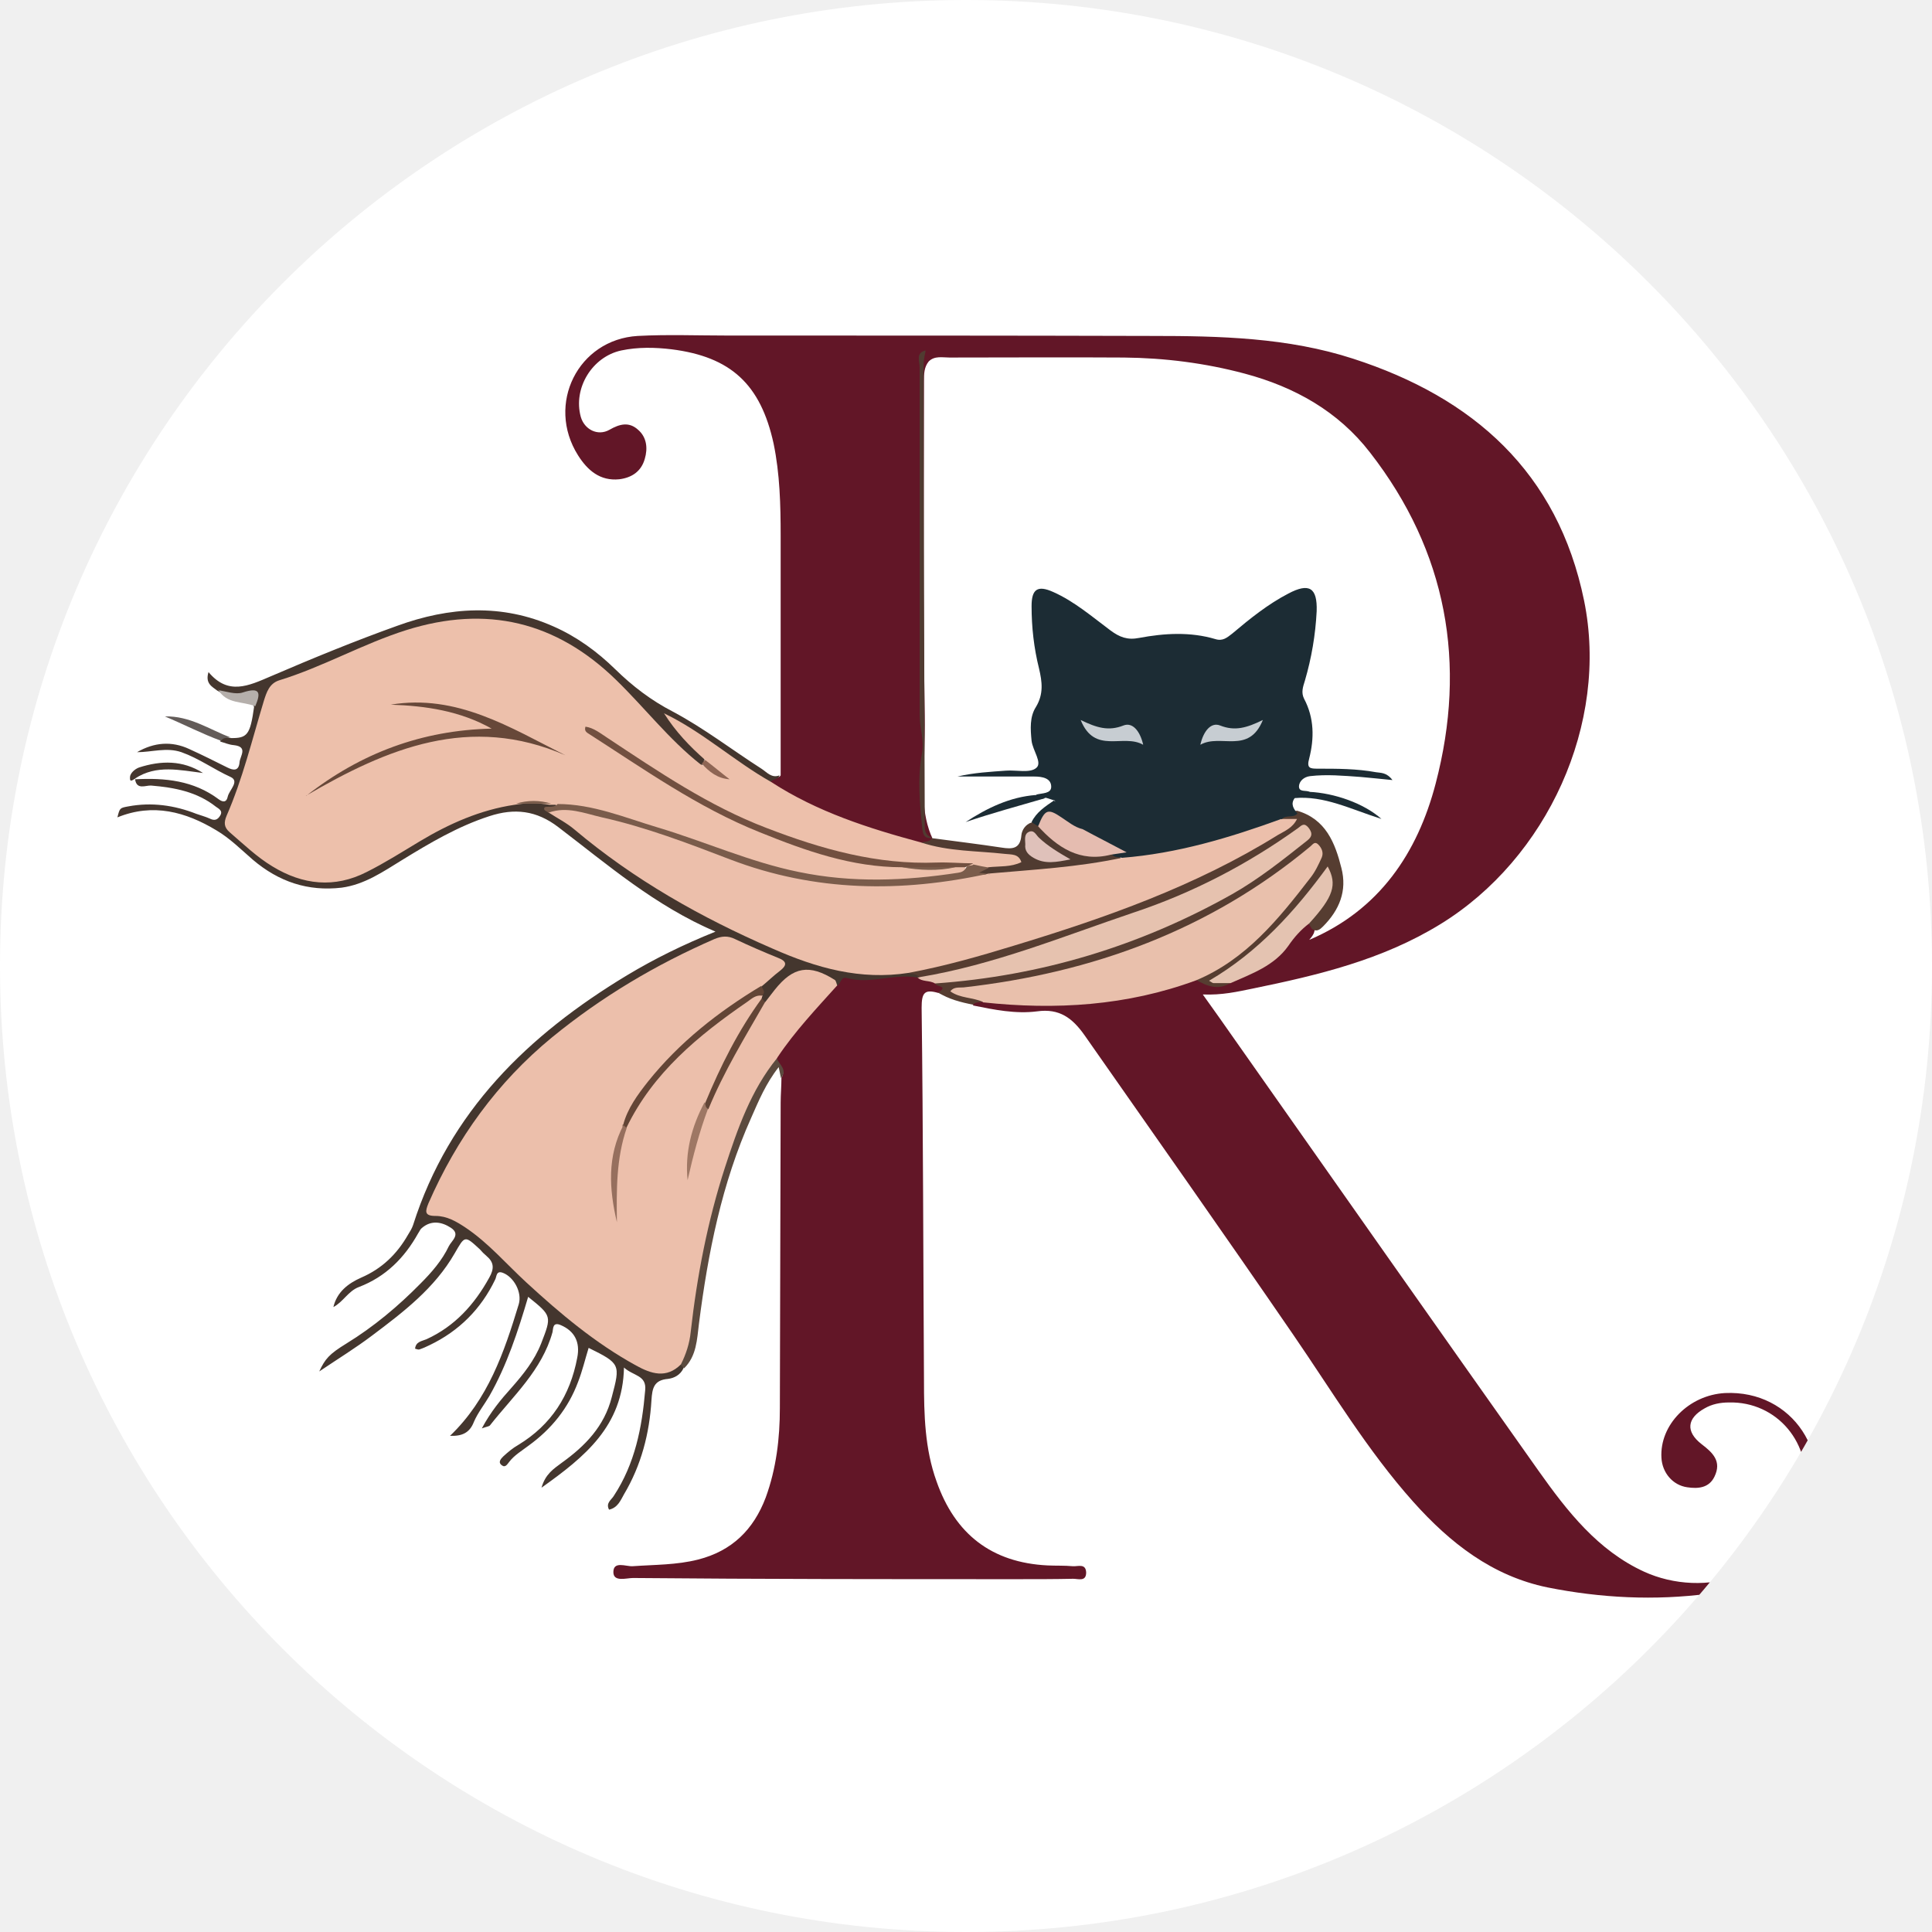
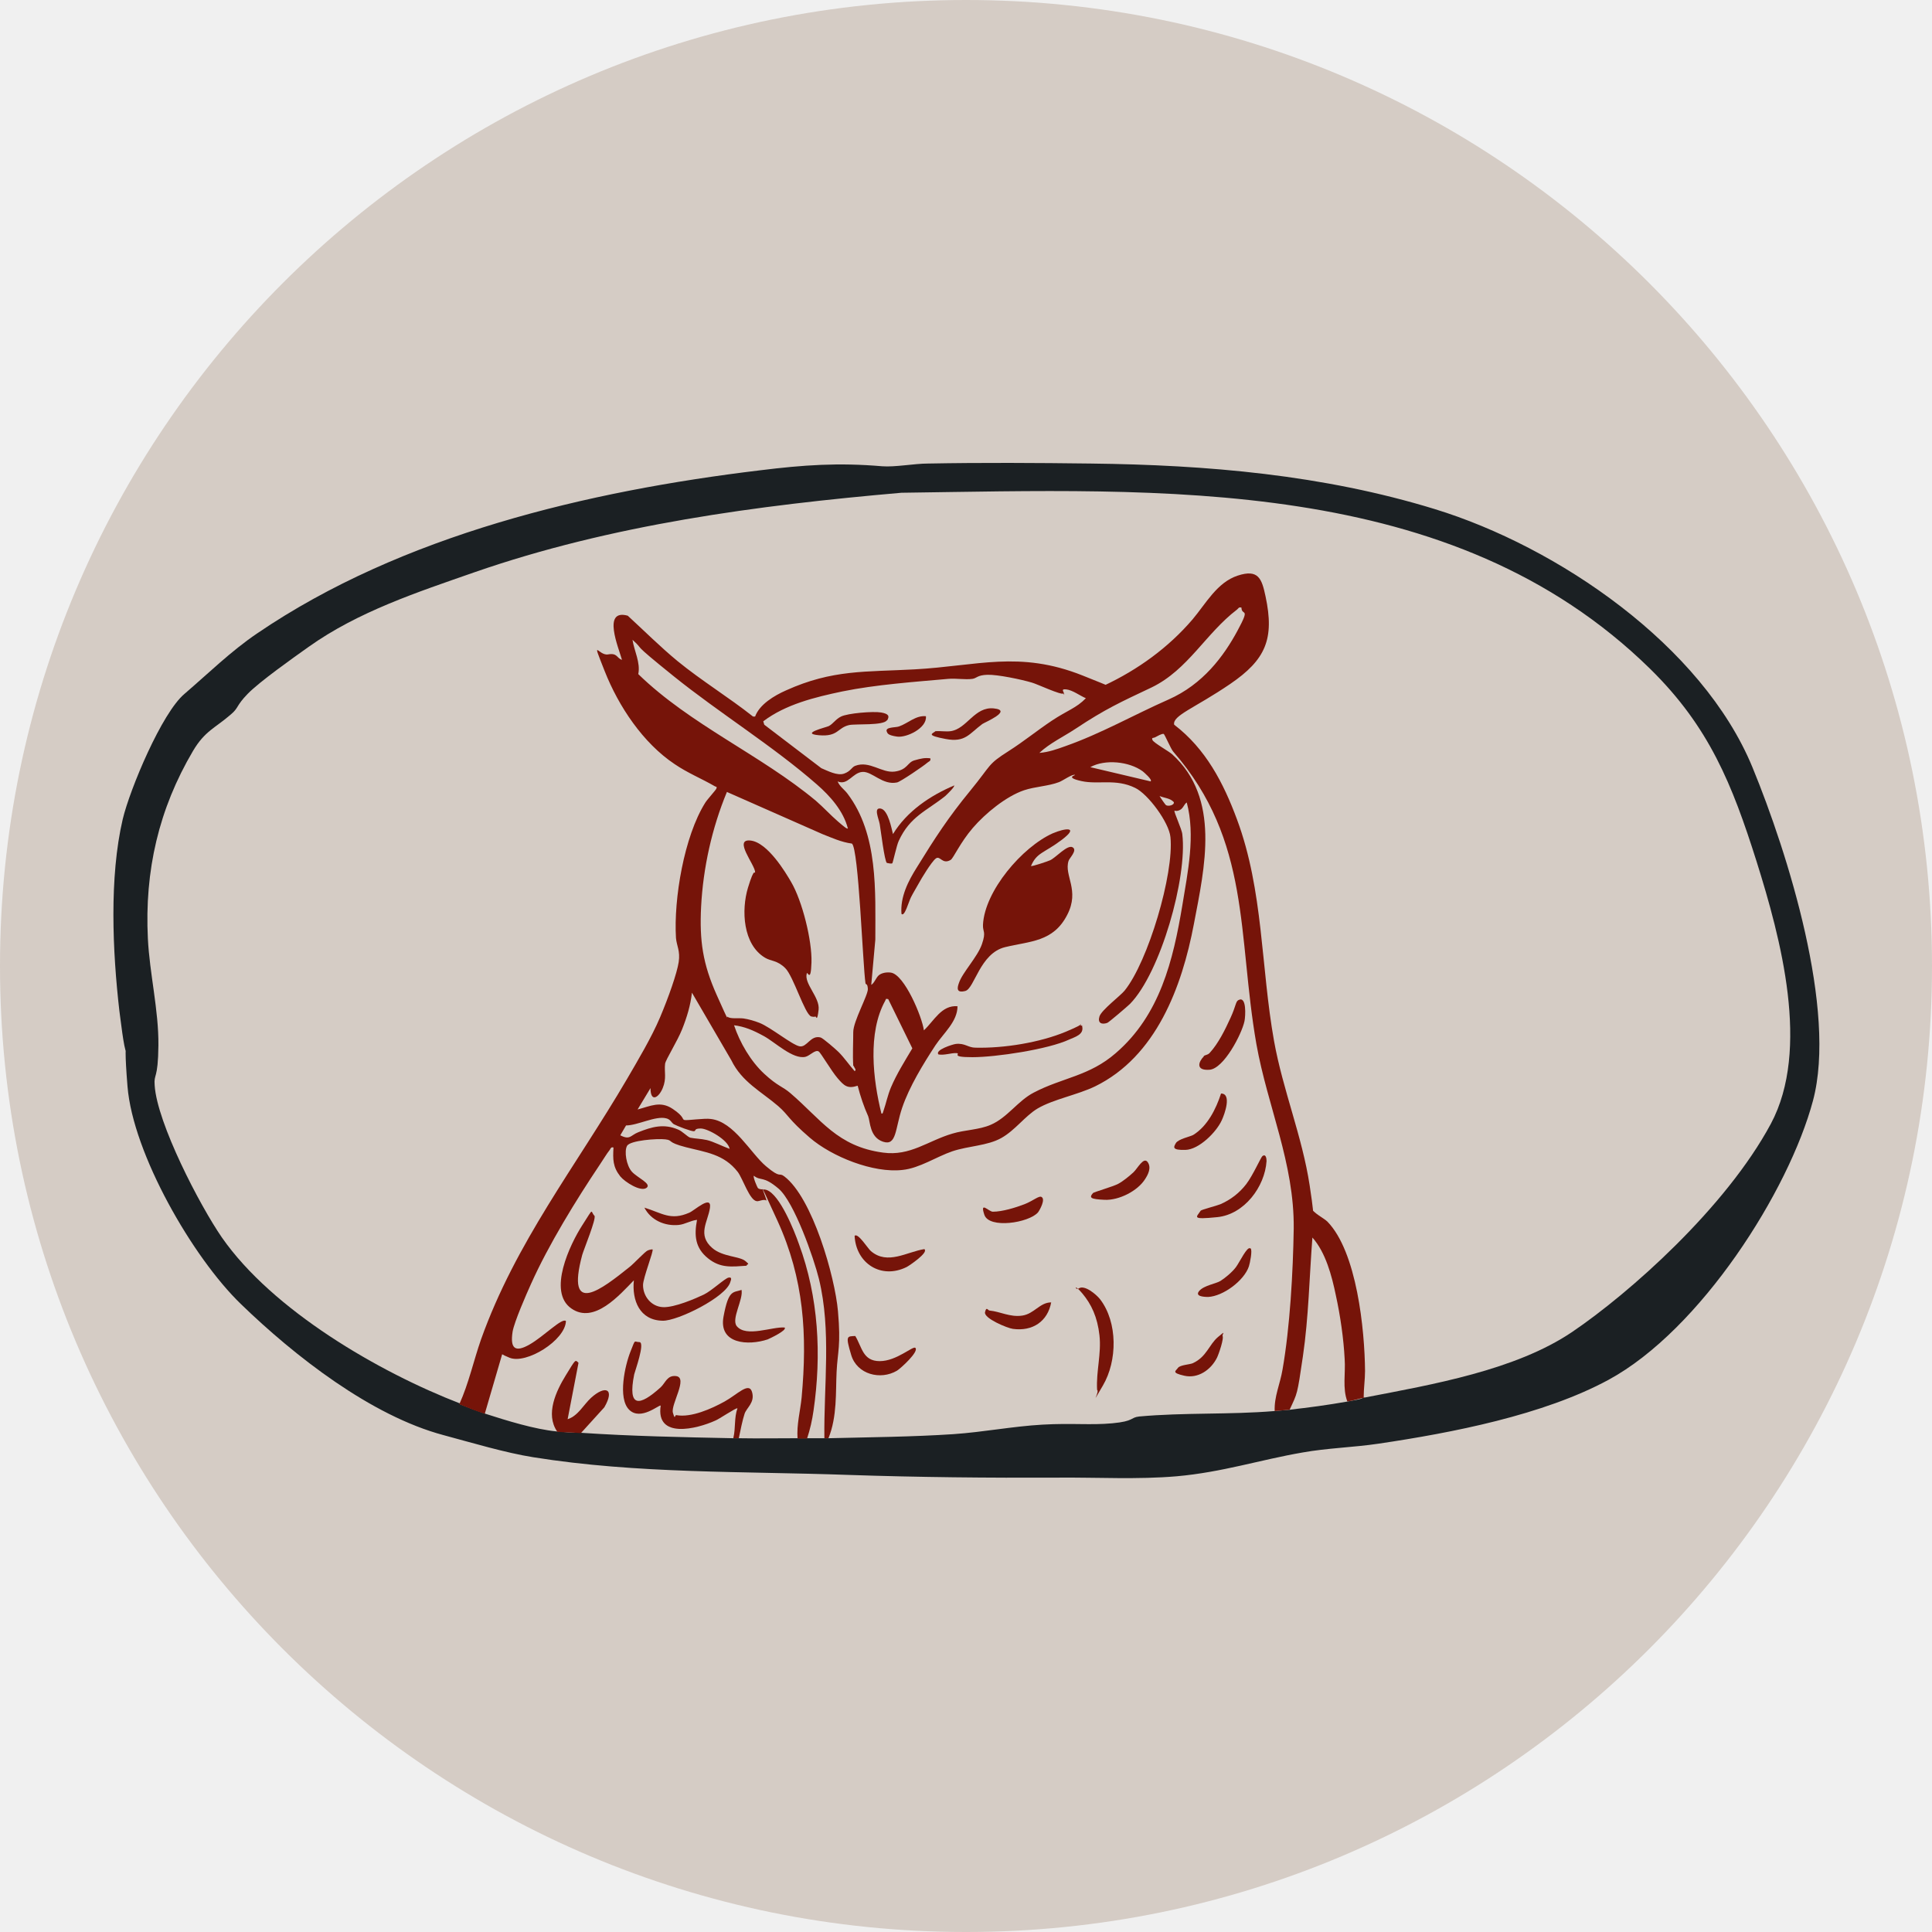
<svg xmlns="http://www.w3.org/2000/svg" version="1.1" width="1000" height="1000">
-   <g clip-path="url(#SvgjsClipPath1059)">
-     <rect width="1000" height="1000" fill="#ffffff" />
-     <g transform="matrix(2.03252,0,0,2.03252,50,163.5163)">
-       <svg version="1.1" width="442.8" height="331.1">
-         <svg version="1.1" viewBox="0 0 442.8 331.1">
+   <g clip-path="url(#SvgjsClipPath1158)">
+     <rect width="1000" height="1000" fill="#d5ccc5" />
+     <g transform="matrix(1.757812,0,0,1.757812,50,224.8145)">
+       <svg version="1.1" width="512" height="313.1">
+         <svg id="Layer_1" version="1.1" viewBox="0 0 512 313.1">
          <defs>
            <style>
-       .cls-1 {
-         fill: #e4c3b1;
+       .st0 {
+         fill: #1b2023;
      }

-       .cls-2 {
-         fill: #9e7764;
-       }
- 
-       .cls-3 {
-         fill: #e5bcb0;
-       }
- 
-       .cls-4 {
-         fill: #563d31;
-       }
- 
-       .cls-5 {
-         fill: #634536;
-       }
- 
-       .cls-6 {
-         fill: #edc0ab;
-       }
- 
-       .cls-7 {
-         fill: #725040;
-       }
- 
-       .cls-8 {
-         fill: #635c59;
-       }
- 
-       .cls-9 {
-         fill: #c7cdd2;
-       }
- 
-       .cls-10 {
-         fill: #621627;
-       }
- 
-       .cls-11 {
-         fill: #44362e;
-       }
- 
-       .cls-12 {
-         fill: #1c2c34;
-       }
- 
-       .cls-13 {
-         fill: #8e6554;
-       }
- 
-       .cls-14 {
-         fill: #e9c0ac;
-       }
- 
-       .cls-15 {
-         fill: #dfc1ba;
-       }
- 
-       .cls-16 {
-         fill: #e6c2af;
-       }
- 
-       .cls-17 {
-         fill: #7a5c4b;
-       }
- 
-       .cls-18 {
-         fill: #503b31;
-       }
- 
-       .cls-19 {
-         fill: #966f5e;
-       }
- 
-       .cls-20 {
-         fill: #5b4a3e;
-       }
- 
-       .cls-21 {
-         fill: #674839;
-       }
- 
-       .cls-22 {
-         fill: #b5afab;
-       }
- 
-       .cls-23 {
-         fill: #ecbfab;
+       .st1 {
+         fill: #761409;
      }
    </style>
-             <clipPath id="SvgjsClipPath1059">
+             <clipPath id="SvgjsClipPath1158">
              <rect width="1000" height="1000" x="0" y="0" rx="500" ry="500" />
            </clipPath>
          </defs>
-           <g>
-             <g id="Layer_1">
-               <g>
-                 <path class="cls-10" d="M174.2,116.9c0-20.3,0-40.6,0-60.9,0-7.9-.2-15.8-1.8-23.5-3.3-15.1-10.9-22.1-26-24-4.2-.5-8.5-.6-12.8.3-7.4,1.6-12.3,9.6-10.3,16.9.9,3.2,4.3,5,7.3,3.3,2.6-1.5,5-2.1,7.3,0,2.2,1.9,2.5,4.7,1.7,7.4-.9,3.2-3.3,4.8-6.5,5.2-4.9.5-8.1-2.3-10.5-6.1-8.2-13,0-29.5,15.2-30.4,7.6-.4,15.2-.1,22.8-.1,36.1,0,72.1,0,108.2.1,17.2,0,34.6.4,51.2,5.8,30.6,9.9,52.1,28.9,58.8,61.6,6.4,31.3-9.4,65.7-36.6,82.4-14.8,9.1-31.2,13-47.8,16.4-3.9.8-7.8,1.7-12.7,1.5,3,4.2,5.5,7.7,8,11.3,25.8,36.7,51.6,73.4,77.5,110,7.3,10.3,15.1,20.3,26.9,25.7,14.9,6.8,36.9,2.1,40.8-20,2.2-12.6-7-23.4-19.2-23.1-2.2,0-4.3.4-6.2,1.5-4.5,2.5-4.9,5.9-.8,9.1,2.9,2.2,5.2,4.4,3.3,8.3-1.4,2.9-4.2,3.1-6.9,2.7-3.7-.5-6.4-3.7-6.6-7.5-.5-8.4,7-16,16.2-16.5,17.2-.8,28.2,15.8,21.2,32.1-4.8,11.1-13.5,17.4-25.4,19-13.7,1.8-27.5,1.1-41-1.6-14.1-2.9-24.8-11.3-34.2-21.8-11.7-13.1-20.7-28.2-30.6-42.6-17.5-25.5-35.4-50.9-53.1-76.2-3.1-4.4-6.4-6.9-12.1-6.1-5.4.7-10.9-.4-16.3-1.5,0-1.7,1.5-1.6,2.5-2,5.2,0,10.3.6,15.5.7,11.6.2,22.8-1.4,33.8-5,1.4-.5,2.8-.9,4.3-1,2.9.2,5.7,2.6,8.8.8,6.4-2.8,12.5-5.9,16.6-11.9,1-1.5,2.4-3,4.6-2.6.9.5,1,1.3.8,2.2-.2.8-.7,1.4-1.3,2.1,17.9-7.6,27.6-22.2,32.2-39.8,8-30.5,2.9-59.1-16.7-84.3-8.1-10.5-19.2-16.7-31.9-20.1-10.1-2.7-20.4-4-30.8-4.1-14.8-.1-29.6,0-44.4,0-1.8,0-3.8-.5-5.3,1-1.2,1.5-1.2,3.2-1.2,5,0,28.4-.3,56.8.2,85.1.1,6.6-.3,13.2-.3,19.8,0,3.6.5,7.2,1.8,10.5.2.4.4.9.5,1.3-.2,1.5-1.4,1.7-2.5,1.9-1.2.2-2.4,0-3.5-.3-11-3.6-22.1-6.7-32.1-12.7-1.3-.8-2.9-1.4-3.3-3.2,0-2,2.1-.9,2.7-2Z" />
-                 <path class="cls-10" d="M214.3,172.4c-3.5-1-4.2,0-4.2,3.8.4,31.6.4,63.3.6,94.9,0,8.7.2,17.4,3.2,25.7,4.7,13.4,14,20.7,28.3,21.4,2.1.1,4.3,0,6.4.2,1.3.1,3.3-.8,3.4,1.6,0,2.4-2,1.6-3.3,1.6-4.7.1-9.3.1-14,.1-32.7,0-65.4,0-98.1-.3-1.7,0-5,1.1-5-1.5,0-2.9,3.2-1.4,4.9-1.5,5.6-.4,11.2-.3,16.7-1.7,8.6-2.2,14.1-7.6,17.2-15.8,2.7-7.4,3.6-15.1,3.6-22.8.1-25.9.1-51.8.2-77.7,0-2.1.2-4.3.2-6.4,1.5-2.3-1.6-3.1-1.6-4.9.4-3.7,3.4-5.9,5.5-8.5,3.2-3.9,6.4-7.8,10-11.3.7-1.1,1.7-1.9,3-1.7,5.7,1.2,11.4-1.3,17.1-.3,1.9.6,3.9,1,5.8,1.8,1,.7,2.5,1.1,2.1,2.8-.3.9-1.1,1-1.8.5Z" />
-                 <path class="cls-11" d="M209,168.5c-6-1.1-12,1.8-18,.1-1.6-.4-1.4,1.7-2.6,2-7.5-4.8-13.1-1.8-17.9,4.4-.6.1-1.1,0-1.5-.5-.2-.3-.3-.7-.4-1.1,0-1.1-.1-2.2.2-3.3.4-1.1,1.1-1.8,1.9-2.5,2.9-2.7,2.7-2.3-.9-4.4-6.6-4-12.5-3.5-19.4,0-26.9,13.3-49.5,31-62.9,58.6-.5,1.1-1,2.2-1.5,3.3-.7,1.7-.3,2.8,1.6,3.2,5.7,1.4,10,4.9,14,8.9,9.6,9.5,19.4,18.7,30.9,26,5,3.2,9.9,6.5,16.2,3.5.6.3,1,.7.7,1.4-.8,1.6-2.3,2.4-3.9,2.6-3.6.3-4,2.4-4.2,5.4-.5,8.5-2.6,16.6-7,24-.9,1.6-1.6,3.4-3.8,3.9-.9-1.7.6-2.5,1.2-3.5,5.4-8.2,7.2-17.4,8-26.9.4-3.9-3-3.6-5.4-5.8-.3,14.9-9.9,22.7-21,30.6,1-3.5,3.1-4.8,5.1-6.3,6-4.3,10.9-9.3,12.8-16.8,2.2-8.3,2.2-8.5-5.9-12.5-.9,2.9-1.6,5.9-2.7,8.7-2.5,6.7-6.8,12-12.6,16.2-1.7,1.3-3.6,2.4-4.9,4.1-.5.6-1,1.6-1.9.9-1.1-.8-.2-1.7.4-2.3,1.2-1.1,2.4-2.1,3.8-2.9,8.4-5.1,13.2-12.6,15-22.2.8-4-.7-6.8-4.2-8.3-2.1-.9-1.9.9-2.1,1.8-2.7,9.7-10,16.2-15.9,23.7-.2.3-.7.3-2.1.8,2.3-4.3,4.9-7.4,7.6-10.4,3-3.4,5.8-6.9,7.5-11.2,2.7-7,2.8-7-3.3-11.9-2.6,8.8-5.4,17.4-9.9,25.3-1.3,2.2-2.9,4.2-3.9,6.5-1.1,2.9-3.1,3.7-6.1,3.6,9.7-9.3,13.8-21.3,17.5-33.5.9-3-1.2-6.9-4-8-1.8-.7-1.6,1-2,1.7-3.6,7.5-9.2,13.1-16.7,16.7-.8.4-1.7.8-2.6,1.1-.3.1-.7-.1-1.1-.2.2-1.8,1.7-1.9,2.9-2.4,7.2-3.3,12.2-8.8,16-15.7,1.3-2.3,1.2-3.9-.7-5.5-.6-.5-1.2-1.1-1.7-1.7-3.9-3.6-3.8-3.5-6.4,1-5.1,8.9-13.1,15-21.1,21-4.1,3.1-8.5,5.8-13.4,9.1,1.5-3.2,2.5-4.4,6.9-7.1,7-4.3,13.2-9.5,18.9-15.3,2.8-2.8,5.5-5.9,7.2-9.5.7-1.4,3.1-3,.5-4.7-2.3-1.5-5-2-7.4.1-.4.3-.6.9-.9,1.3-3.5,6.3-8.3,11.1-15.1,13.7-2.7,1-4,3.8-6.5,5.1.9-3.8,3.7-6,7.1-7.5,5.3-2.3,9.1-6,11.9-10.9.5-.8,1-1.6,1.3-2.5,9.2-28.9,29.3-48.4,54.5-63.6,7-4.2,14.3-7.8,22.5-11.1-15.4-6.6-27.4-17-40-26.6-5.6-4.3-11.2-4.9-17.6-2.8-8,2.6-15.1,6.8-22.1,11.1-4.9,3-9.6,6.3-15.5,7.1-8.6,1-16-1.5-22.6-7.1-3-2.6-5.9-5.5-9.3-7.5-7.8-4.7-16.1-7-25.2-3.3.6-2.4.6-2.4,2.8-2.8,5.9-1.1,11.7-.3,17.3,1.9,1.1.4,2.3.7,3.4,1.2,1.2.6,2,.4,2.7-.8.7-1.2-.4-1.7-1.1-2.2-4.8-3.8-10.5-4.9-16.5-5.4-1.4-.1-3.7,1.2-4.1-1.6h0c7.6-.4,14.9.3,21.3,5.1,1.1.8,2,.8,2.3-.7.4-1.7,3.1-3.9.7-5-4.2-1.9-8-4.7-12.5-6.3-3.8-1.3-7.5,0-11.3,0,4.3-2.5,8.8-2.9,13.3-.8,3.3,1.5,6.5,3.1,9.7,4.7,1.6.8,2.9.9,3.1-1.3.1-1.6,2.3-4-1.5-4.4-1.2-.1-2.3-.6-3.4-.9.3-1.9,1.5-1,2.5-.9,4.4.1,5.1-.8,6.1-7.9-.5-1.3-.7-2.8-2.8-2.4-2.4.4-4.6-.6-6.6-1.8-1.3-1-3.1-1.8-2.2-4.7,5,6,10.2,3.5,15.8,1.1,10.7-4.6,21.4-9,32.3-12.9,13.2-4.8,26.6-5.7,39.8.2,5.9,2.6,11.1,6.4,15.7,10.9,4.4,4.3,9.1,7.9,14.7,10.8,7.9,4.2,15,9.7,22.5,14.5,1.4.9,2.6,2.5,4.6,1.7-.3,1.2-1.8.8-2.3,1.8-2,.9-3.3-.5-4.7-1.4-6.7-4.4-13.2-9.1-19.6-13.4,1.9,3.5,6.3,5.3,7.7,9.5-.2.6-.7.9-1.3,1-3.6-1.1-5.9-4-8.4-6.5-6.8-7-13.2-14.4-21-20.3-11.6-8.8-24.6-11-38.7-8.1-6.8,1.4-13.4,3.7-19.7,6.7-5.3,2.5-10.7,4.9-16.3,6.6-3.1.9-4.8,2.9-5.8,6-2.9,9-5.1,18.3-8.8,27-1.1,2.5-.6,4.3,1.6,5.9,2.3,1.7,4.2,3.7,6.5,5.4,9.2,6.7,18.7,7,28.5,1.5,6.3-3.5,12.1-7.9,18.7-10.7,5.4-2.3,10.8-4.6,16.8-4.8,2.6.1,5.2,0,7.8,0,.6,0,1.2.2,1.7.5,1.5.8-.3,1.8.2,2.7,6.8,3.8,12.4,9.2,18.7,13.8,8.3,6.1,17,11.5,26.7,15.1,5,1.9,9.8,4.3,14.6,6.6,7.3,3.5,14.8,6,23.1,4.5,2.2-.4,4.5-.2,6.8,0,1,.2,2.1.3,2.7,1.4.1.5,0,.8-.6.7Z" />
-                 <path class="cls-4" d="M209.5,168.4c-.7-.9-1.7-.8-2.7-1,.6-2,2.4-1.8,3.9-2.2,33.2-8.5,64.9-18.3,92.5-36-.7,0-1.3-.4-1.7-.9.5-2.5,2.6-1.9,4.2-2.3,7.3,2.1,9.7,8.2,11.3,14.6,1.5,5.8-.5,10.7-4.7,14.9-.7.7-1.6,1.5-2.8.6-.3-.5-.6-.9-.9-1.4-.4-2,1.2-3.1,2.2-4.5,1.3-2,2.6-4,2.1-6.9-8.2,9.6-15.9,19.1-26.9,25.6,1.1,0,2.1.2,2.7,1-3.1,1.9-5.9.8-8.7-.8,0-2.1,1.9-2.3,3.3-3,11.3-5.9,18.6-15.8,25.9-25.7.7-.9,1.3-2.1.8-3.7-26.4,20.2-56.1,31.8-88.4,35.6.9.6,3.5-.2,4.1,2.3-.8.3-1.8,0-2.5.8-3.1-.6-6.2-1.4-8.9-3.1,3-1.8-1-1.4-.7-2.4,1.7-1.8,4.2-1.8,6.3-2,24.3-2.2,46.9-9.9,68.2-21.6,6.9-3.8,13.2-8.4,18.7-14.1-4.5,2.5-8.9,5.1-13.4,7.7-9.5,5.5-19.4,10.1-29.8,13.6-15.2,5.2-30.2,10.8-45.8,14.6-2.8.7-5.5.8-8.3.2Z" />
-                 <path class="cls-20" d="M149.5,267.9c-.3-.3-.6-.6-.8-.9-.4-.6-.5-1.2-.4-1.9,3.1-16.4,5.2-33.1,10.4-49.1,2.6-8.1,5.9-16,10.2-23.3,1-1.7,1.9-3.6,4.3-3.6.7,1.6,2.8,2.9,1.1,5-.2-.7-.3-1.5-.6-2.8-3.3,4.2-5.1,8.6-7,12.9-7.5,16.7-11,34.4-13.3,52.4-.5,4-.6,8.3-3.8,11.4Z" />
-                 <path class="cls-11" d="M10,117.8c-.5,0-1.6,1.4-1.5-.3,0-1,1.2-2.1,2.3-2.5,5.6-1.8,11.1-1.9,16.3,1.4-5.9-.7-11.8-2.2-17.3,1.4,0,0,0,0,0,0Z" />
-                 <path class="cls-8" d="M34.2,107.3c-.9.3-1.9-.1-2.5.9-4.9-1.8-9.5-4.2-14.3-6.2,6.3-.2,11.3,3.3,16.8,5.4Z" />
-                 <path class="cls-22" d="M30.9,95.3c2.1.3,4.5,1.2,6.3.6,4.6-1.5,4.6.2,3.2,3.5-3.2-1.3-7.3-.5-9.4-4.2Z" />
-                 <path class="cls-6" d="M155,113.1c-4-3.5-7.6-7.3-10.5-11.9,9.8,4.7,17.9,12.2,27.3,17.5,11.7,7.6,24.8,11.8,38.2,15.4,7.7.2,15.2,2.1,22.8,2.3,1.6,0,3,.7,3.1,2.5.1,1.6-1.4,1.6-2.5,2.1-1.9.8-3.9.6-5.9.6-1.6,0-3.1-.3-4.6-.8-1.3-.7-2.8-.9-4.3-.8-14.7,1.4-28.7-1.7-42.6-6.4-17.5-5.9-32.6-16.1-44.2-23.7,19.8,14.1,44.4,27.7,73.7,30.3,4.2.3,8.4.4,12.5,0,1.1,0,2.3-.3,3.3.3,0,2.4-1.8,2.5-3.6,2.8-20.2,3.5-39.9,1.2-59.1-5.9-12.7-4.7-25.5-9.1-38.9-11.7-1.1-.2-2.1-.3-2.8-1.2-.5,0-1,0-1.5,0-3-.5-6-.5-9,0-8.7,1.3-16.6,4.8-24.1,9.3-4.5,2.7-8.9,5.5-13.5,7.8-8.2,4.2-16.3,3.3-24-1.4-4-2.4-7.4-5.7-10.9-8.7-1.5-1.3-1.5-2.5-.8-4.2,4.1-9.4,6.5-19.4,9.5-29.3.7-2.2,1.4-4.4,3.9-5.2,11.1-3.4,21.3-9.3,32.4-12.8,20.4-6.4,38.1-2.2,53.4,12.7,7.3,7.1,13.5,15.2,21.5,21.5,1.7.5,3,1.7,4.1,2.8-.9-1.3-2.9-1.9-3.3-3.7Z" />
-                 <path class="cls-14" d="M225.7,174.7c-2.6-1.2-5.8-.9-8.3-2.7.9-1.2,2.2-.9,3.4-1,32.8-3.7,62.7-14.6,88.3-35.9.6-.5,1.1-1.4,2-.5.9.9,1.4,2.1.9,3.3-.8,1.8-1.7,3.7-2.9,5.2-8.1,10.5-16.4,20.8-29.1,26.1-17.6,6.5-35.8,7.6-54.3,5.6Z" />
-                 <path class="cls-1" d="M288.8,169.9c-1.5,0-2.9,0-4.4,0-.2,0-.4-.2-1.1-.6,12.5-7.3,21.9-17.7,30.2-29.1,2.5,4.6,1.5,7.7-4.7,14.5-2.1,1.6-3.8,3.5-5.3,5.7-3.6,5.1-9.3,7.1-14.7,9.5Z" />
-                 <path class="cls-18" d="M227.1,140.4c2.8-.3,5.8,0,8.4-1.3-.7-2.2-2.6-1.9-4.2-2.1-7.1-.8-14.4-.6-21.3-2.9,1-.3,2.1-.1,2.8-1.1,5.9.8,11.8,1.5,17.7,2.4,2.6.4,4.7.4,5-3.1.1-1.3,1-2.8,2.6-3.3.8-.3,1.6-.1,2.3.3,5,5,10.7,8.3,18.2,7.1.9.5,2.3.6,2.2,2.2-.8,1.3-2.1,1.6-3.4,1.8-10,1.3-20,2.7-30.1,3-1.3-.4-3-.1-3.5-1.9.8-1.2,2.3-.3,3.2-1Z" />
-                 <path class="cls-18" d="M211.1,8.9c-.2,1.2-.5,2.3-.5,3.5,0,38.8.2,77.5.3,116.3,0,1.7-.3,3.6,2,4.2-1.7.3-2.4-.4-2.6-2.1-.7-6.5-1.3-13-.1-19.5.6-3.2-.6-6.3-.6-9.6,0-29.5,0-59,0-88.6,0-1.5-1.1-3.7,1.5-4.3Z" />
-                 <path class="cls-23" d="M173.3,189c-6.7,8.2-10.1,18.1-13.3,27.9-4.4,13.6-7.1,27.6-8.7,41.8-.3,3-1.2,5.7-2.5,8.3-3.7,3.7-7.6,2.4-11.4.3-10.4-5.7-19.3-13.2-28-21.2-5.1-4.7-9.6-10-15.4-13.9-2.4-1.6-4.8-3-7.7-3-2.9,0-2.6-1.2-1.8-3.2,7.2-16.5,17.5-30.8,31.5-42.3,12.6-10.3,26.4-18.5,41.3-25,1.9-.8,3.5-.9,5.3,0,3.6,1.7,7.3,3.3,11,4.8,2.3.9,2.2,1.9.4,3.3-1.6,1.2-3,2.6-4.6,3.9-.6,1.5-2,2-3.2,2.8-12.9,8.9-25.1,18.6-31.8,33.4-2.9,7.5-2.9,15.3-2.1,23.2-.6-7.7-1-15.3,2-22.6,3.1-8.5,9-15,15.4-21.1,4.7-4.5,9.9-8.5,15.3-12.1,1.3-.9,2.7-2.4,4.6-1.2-.1.2-.2.4-.2.7-1.2,4.9-4.8,8.4-6.9,12.8-2.3,4.8-4.8,9.4-6.9,14.2-2.8,6-4.2,12.4-5.1,18.9.8-6.1,2-12.1,4.5-17.7,3.8-8.7,8-17.1,13.2-25,.6-.9.9-1.9,2.1-2.3.8-1,1.6-2.1,2.4-3.1,4.7-5.9,8.8-6.6,15.3-2.5.3.2.4.9.6,1.4-5.3,5.9-10.8,11.7-15.2,18.3Z" />
-                 <path class="cls-16" d="M209.5,168.4c18.9-3.1,36.6-10.4,54.7-16.5,15-5,29-12.3,41.8-21.5.9-.7,1.5-1.4,2.6-.1,1,1.3,1.1,2.2-.3,3.3-6.2,4.9-12.3,9.8-19.2,13.7-23.5,13.2-48.7,20.8-75.6,22.7-1.4-.9-3.3-.3-4.5-1.6.2.1.4.1.5,0Z" />
-                 <path class="cls-23" d="M227.3,142c11.3-1,22.6-1.6,33.8-4,1-1.6,2.7-1.5,4.3-1.7,10.7-1.5,21.1-4.5,31.4-7.9,1.6-.5,3.2-1.5,4.9-.3h4c-1.1,2.3-3.2,3.1-4.9,4.1-20.9,13-43.9,21.1-67.3,28.2-8.8,2.7-17.6,5.2-26.7,6.9-12.3,1.9-23.4-1.2-34.7-6.2-18.2-7.9-35.2-17.5-50.4-30.3-2-1.7-4.4-2.9-6.7-4.4,1.6-2.3,4-1.6,5.9-1.3,9.6,1.6,18.8,4.7,28,7.8,10.7,3.7,21.2,8,32.4,9.9,13.4,2.2,26.8,1.9,40.1-.9,2-.4,3.9,1,5.9,0Z" />
-                 <path class="cls-17" d="M227.3,142c-22.3,4.9-44.3,4.7-66-3.6-10.7-4.1-21.4-8.2-32.6-10.7-4.4-1-8.9-2.9-13.6-1.2-.4-.3-1-.5-1.1-.8-.2-.7.5-.7,1-.7.9,0,1.8,0,2.4-.7,9,0,17.2,3.5,25.6,6,12,3.6,23.5,8.8,35.8,11.3,13.5,2.8,27,2.3,40.6.2.8-.1,1.5-.4,2-1.2.3-.9,1.4-.4,1.9-.9,1.3.3,2.7.6,4,.8-.8.4-1.5.8-2.6,1.3,1.1.1,1.9.2,2.7.4Z" />
-                 <path class="cls-5" d="M134.1,206c1.1-4.2,3.7-7.7,6.3-11,8-10,17.9-17.8,28.9-24.4.2.8,1.3,1.6.1,2.5-1.5-.2-2.5.7-3.6,1.5-12.5,8.6-24.1,18.1-30.9,32.2-.7.2-1.1,0-.9-.9Z" />
-                 <path class="cls-5" d="M170.2,174.8c-5.1,8.9-10.5,17.7-14.4,27.2-1.4,0-1.3-.7-.8-1.6,3.9-9.4,8.4-18.4,14.4-26.6.3.3.6.7.9,1Z" />
-                 <path class="cls-13" d="M155,113.1c2.1,1.6,4.1,3.3,6.2,4.9-3.1-.2-5.2-1.9-7.1-4,.3-.3.6-.6.9-.9Z" />
-                 <path class="cls-17" d="M106.8,124.2c3-.9,6-.9,9,0-3,0-6,0-9,0Z" />
-                 <path class="cls-12" d="M301.7,128.1c-13.2,4.8-26.5,8.8-40.6,9.9-.9-.3-1.9,0-2.6-.9.3-.5,1.1-.6,1.2-.8.2-.6-.6-.4-.9-.5-2.8-1.1-5.5-2.6-8-4.4-2.2-2.7-5.5-4.5-6.8-8-.8-.2-1.5-.5-2.3-.7-.9.1-2.1,1.1-2.4-.8,1.5-.4,3.8-.2,3.8-2,0-2.2-2.3-2.6-4.3-2.6-6.4,0-12.7,0-19.6,0,4.3-1,8.4-1.2,12.4-1.5,2.6-.2,6.1.7,7.7-.7,1.6-1.3-.9-4.4-1.2-6.9-.3-3-.5-6.1,1.1-8.6,2-3.3,1.6-6.4.8-9.8-1.3-5.2-1.9-10.5-1.9-15.9,0-4.3,1.5-5.4,5.5-3.6,5.4,2.4,9.9,6.3,14.6,9.8,2.3,1.7,4.3,2.5,7.3,1.9,6.4-1.2,13-1.6,19.4.3,1.9.6,3-.4,4.3-1.4,4.5-3.8,9.1-7.5,14.3-10.2,5.3-2.8,7.4-1.5,7.2,4.5-.3,6-1.3,11.9-3,17.7-.5,1.6-1,3-.2,4.6,2.6,4.9,2.6,10.1,1.3,15.2-.7,2.5.2,2.6,2.2,2.6,4.9,0,9.9,0,14.8.9,1.2.2,2.7,0,4.2,2-3.2-.3-5.7-.6-8.2-.8-4.3-.3-8.5-.7-12.8-.2-1.6.2-2.7,1.3-2.8,2.5-.1,1.7,1.8,1,2.7,1.5-.5,2.4-3,.2-3.8,1.6-1.1,1.5-.3,2.7.7,3.9-1,1.3-2.9.2-4,1.5Z" />
-                 <path class="cls-12" d="M305,122.8c.9-1.4,2.8-.6,3.8-1.6,6.4.3,13.9,2.9,18.4,6.9-7.9-2.5-14.6-6-22.2-5.3Z" />
-                 <path class="cls-12" d="M239.2,122c.8.3,1.6.5,2.4.8-6.8,2-13.6,3.8-20.3,6.1,5.5-3.6,11.3-6.4,17.9-6.9Z" />
-                 <path class="cls-12" d="M243.9,123.5c3,1.8,4.9,4.7,7.2,7.2-1.7,1.2-3.1,0-4.3-.9-2.5-2-4.7-1.8-7.1.1-.5-.3-1.1-.6-1.6-1,1.2-2.5,3.5-4,5.7-5.5Z" />
-                 <path class="cls-21" d="M53.4,122.2c13.9-10.9,29.5-16.7,47.2-17.1-8-4.5-16.7-5.8-25.7-6.1,16.8-2.8,30.4,5.8,44.5,12.9-24.3-10.6-45.4-1.8-66.1,10.3Z" />
-                 <path class="cls-7" d="M223.1,139.5c-.6.3-1.3.6-1.9.9-.8,0-1.7,0-2.5,0-4.5.5-9,.5-13.6,0-12.8,0-24.6-4.2-36.2-8.9-15.8-6.3-29.7-16.2-43.9-25.3-.4-.3-.8-.7-.5-1.6,2.1.3,3.8,1.7,5.5,2.8,13,8.6,25.9,17.4,40.6,23,14,5.4,28.2,9.4,43.4,8.8,3.1-.1,6.1.2,9.2.2Z" />
-                 <path class="cls-17" d="M205.1,140.4c4.5,0,9,0,13.6,0-4.5,1-9,.8-13.6,0Z" />
-                 <path class="cls-3" d="M239.8,129.9c1.7-4.3,2.5-4.5,5.9-2.2,1.7,1.1,3.3,2.5,5.4,3,3.5,1.9,7.1,3.7,11.2,5.9-1.8.3-2.9.4-4,.6-7.9,2-13.6-1.8-18.6-7.3Z" />
-                 <path class="cls-15" d="M248,138.4c-3.6.7-6.5,1.3-9.4-.4-1.4-.8-2.3-1.8-2.1-3.4,0-1.1-.4-2.6.9-3.2,1.3-.6,1.8.7,2.5,1.4,2.3,2.2,5,3.8,8.1,5.6Z" />
-                 <path class="cls-19" d="M134.1,206c.3.3.6.6.9.8-2.7,7.8-2.6,15.9-2.5,24-2-8.5-2.5-16.8,1.7-24.8Z" />
-                 <path class="cls-2" d="M154.9,200.3c.2.6.1,1.3.8,1.6-2.2,5.9-3.8,12-5.2,18.2-.7-7.1,1-13.6,4.3-19.8Z" />
-                 <path class="cls-9" d="M266.5,109.2c-5.1-2.9-12.3,2.6-15.9-6.3,4.1,2,7.1,2.9,10.9,1.4,2.3-.9,4.2,1.4,5,4.8Z" />
-               </g>
-               <path class="cls-9" d="M281.1,109.2c5.1-2.9,12.3,2.6,15.9-6.3-4.1,2-7.1,2.9-10.9,1.4-2.3-.9-4.2,1.4-5,4.8Z" />
-             </g>
-           </g>
+           <path class="st0" d="M8.8,182.1c-.8-1.1-1.8-10.4-2.1-12.4-2-17.4-3-39.3,1-56.4,2.1-8.8,11.5-31.3,18.2-36.9,7-6,13.7-12.6,21.4-17.8C89.9,29.6,144.7,16.7,195.3,10.6c12.9-1.6,23.1-2.3,36-1.2,3.8.3,9.5-.8,13.5-.8,15.8-.3,32.2-.2,48,0,34.2.4,68.3,3.3,101.2,13.4,36.2,11.1,78.8,40.1,93.6,76.1,10.4,25.3,24.9,71.5,17.8,98.1s-33.1,67.5-60.2,82.2c-19.2,10.4-46.1,15.6-67.7,18.8-7.4,1.1-15.2,1.3-22.4,2.6-12.7,2.2-23.6,5.8-37,7-11.6,1-23.3.3-34.9.4-20.7.1-41.2-.1-61.9-.8-30.9-1.1-62.1-.3-92.7-5.2-8.2-1.3-18.2-4.3-26.4-6.5-21.4-5.7-43.9-23.3-59.7-38.6-14.2-13.7-31.8-44.3-33.4-64.1s.8-8.9.5-9.3-.7-.3-.9-.5ZM107,285.6c2.5,1,4.9,1.9,7.5,2.8,6.2,2,14.6,4.6,21,5.2s4.8.2,7.1.4c14.9,1,29.9,1.3,44.8,1.6.5,0,1.1,0,1.6,0,5.9.1,11.5,0,17.4,0,.9,0,1.9,0,2.8,0,1.7,0,3.4,0,5.2,0s.8,0,1.2,0c12.1-.3,24.7-.4,36.7-1.2,8.8-.6,17.4-2.3,26.2-2.8s14.1.2,20.6-.4,5.2-1.7,7.9-2c13.2-1.2,26.6-.5,39.8-1.6s2.9-.3,4.4-.4c5.7-.6,11.4-1.4,17.1-2.4s3.5-.9,5.2-1.2c19.7-3.8,44.3-8,61-19.3s45.2-36.5,58.5-61.3c11.7-21.9,2.9-54.6-4.2-77.2-7.2-22.8-14-39.7-31.3-56.7-58.5-57.4-144.2-52.9-220.5-51.9-42.5,3.7-85.4,9.4-125.7,23.4-16.9,5.9-34.3,11.6-48.9,22-4.5,3.2-14.4,10.2-17.9,13.8s-2.6,4.1-5,6.1c-4.6,4-7.6,4.8-11.1,10.7-10.1,17.1-14.3,35.3-13.3,55.3.5,10.2,3.2,21.1,3.1,31.4s-1.4,8.2-1.1,11.8c.7,11.1,13.3,35.4,19.8,44.8,14.9,21.4,46.1,39.6,70.2,48.9Z" />
+           <path class="st1" d="M373.5,283.6c-1.6.3-3.4.9-5.2,1.2-1.5-3.9-.5-8.4-.8-12.5-.3-6-1.3-12.9-2.6-18.8-1.2-5.8-3-12.6-6.9-17-.9,11.7-1.1,23.4-2.8,35s-1.6,10.7-3.9,15.7c-1.4.1-2.9.3-4.4.4-.2-4.2,1.6-8,2.3-12.2,2.2-12.5,3.1-28.8,3.3-41.5.2-19.3-7.7-35.9-11-54.4-5.6-32.1-1.5-59.7-24.5-86.1-.7-.8-2.5-5.1-2.8-5.2-.6-.1-1.9.7-2.5,1s-1.1,0-.8.8,4.8,3.3,5.8,4.2c14.3,13,9.6,33.2,6.4,50-3.5,18.5-11.1,39-29.1,47.8-5.2,2.5-12.3,3.8-16.9,6.5-3.7,2.2-6.6,6.4-10.7,8.7s-9.6,2.3-14.4,3.9c-4.7,1.6-9.7,5-14.7,5.5-8.6,1-20.8-3.9-27.3-9.5s-6.1-6.5-9.3-9.3c-5-4.3-10.7-7.1-13.8-13.5l-11.6-19.9c-.4,3.7-1.5,7.3-2.9,10.8s-4.8,8.9-5,10.1c-.3,2.4.5,4.3-.7,7.2s-3.6,4.3-3.6,0l-3.8,6.3c3.8-1,6.7-2.6,10.3-.2s2.7,3.1,3.5,3.3,5.9-.6,7.8-.3c6.8.8,11.7,10.1,16.2,13.9s3.7,1.7,5.4,3c8.3,6.3,14.9,29.5,15.8,39.7s-.1,11.8-.4,17.8.2,13.2-2.4,19.6c-.4,0-.8,0-1.2,0-.2-15.5,2.1-31.7-1.6-46.9-1.5-6.1-7.3-22.7-11.9-26.6s-5.1-2.1-7.3-3.8c-.2.6,1,3.3,1.2,3.6.5.6,1.8.3,2.6.6,3.9,1.4,8.1,11.9,9.5,15.9,5.8,15.7,6.7,32.6,4.3,49.1-.4,2.8-1,5.5-1.9,8.2-.9,0-1.9,0-2.8,0-.3-4.1.8-8.1,1.2-12.1,1.7-18.5.7-34.9-7.1-52s-2.8-5.7-3.3-6c-.8-.5-2.1.3-2.8.2-2.1-.2-4.1-6.6-5.6-8.6-4.1-5.3-9.5-5.8-15.3-7.3s-3.6-2-6-2.3-10.4.3-11.3,1.9-.2,5.8,1.4,7.6,6,3.6,4.3,4.8-6.3-1.7-7.7-3.4c-2.2-2.8-2.2-5-2-8.5-.7-.2-.8.2-1.1.7-.9,1.1-2,3-2.9,4.3-7.1,10.6-15.1,23.6-20.3,35.2-1.4,3.1-4.9,11.1-5.4,14-.8,5.1.8,6.2,5,3.8s9.6-8,10.7-6.9c-.2,5.7-11.7,12.8-16.6,10.8s-1.1-1.4-2.1-1.3l-5.2,17.8c-2.6-.8-5-1.8-7.5-2.8,2.8-6.2,4.2-12.8,6.4-19.1,10.2-28.6,27.9-50.9,43-76.7,3.2-5.5,7.2-12.2,9.7-18.1s5-13,5.5-16.3-.6-4.8-.8-7.1c-.7-11.5,2.4-29.9,8.6-39.8.6-1,3.2-3.8,3.3-4.2.3-.7-.3-.5-.5-.7-3.8-2.2-8-3.9-11.8-6.5-9.3-6.2-16.5-17-20.6-27.4s-1.8-4.4,1-4.9,2.5,1.1,4.1,1.6c-1-3.6-5.9-15.1,1.7-13,4.9,4.5,9.6,9.2,14.7,13.4,7.1,5.8,15,10.6,22.2,16.3h.6c1.3-3.6,5.7-6.2,9.1-7.7,13.7-6.2,23.5-5.4,37.9-6.2,18.4-1,30.8-5.6,49.4,1.8s4.3,2.2,6.5,2.9c9.8-4.6,18.8-11.1,25.9-19.4,3.9-4.6,7.2-10.9,13.3-12.9s7.1.9,8.2,6.1c2.7,12.6,0,18.7-10.4,25.8s-17.1,9.3-16.5,12c9.3,7.1,14.5,17.1,18.5,27.9,7.8,21,7,43.4,10.9,65.2,2.6,14.5,8.3,28.1,10.5,42.6s.1,5.2.5,6.6,3.7,3,4.7,4c8.7,8.9,11,31.9,11.1,44,0,2.6-.4,5.1-.4,7.7ZM337,51c-.7-.2-.8.3-1.2.6-9.2,7-14.4,17.7-25.1,22.9-9.3,4.4-13.7,6.4-22.3,12.1-3.6,2.4-7.7,4.3-10.8,7.2,2.7-.2,5.2-1.1,7.7-2,10.5-3.7,20.1-9.2,30.3-13.7s16.3-12.8,20.3-20.2,1.3-4.2,1.2-6.9ZM221.2,116c-1.3-5.1-5.2-9.5-9.1-12.9-12.9-11.3-28.8-21.1-42.2-31.9s-8.1-7.1-12.1-10.7c.5,3.3,2.4,6.7,1.7,10.1,15.3,14.9,36.1,23.8,52.3,37.3,2.2,1.9,4.4,4.3,6.5,6.1s2.7,2.3,3,2ZM284.7,76.3c-.6.6-7.8-2.8-9.3-3.2-3-.9-10.1-2.4-13.1-2.3s-3.1,1-4.4,1.2c-2.2.3-4.8-.2-7.1,0-10.1.9-21.4,1.7-31.2,3.7-8.1,1.7-16.7,3.8-23.3,8.8l.3,1,16.8,12.8c1.9.8,4.7,2.3,6.7,1.6s2.2-1.9,3.3-2.3c4.2-1.6,7.8,2.2,11.6,1.7s3.7-2.7,5.8-3.3,3.1-.8,4.7-.6c.2.9-.5.9-.9,1.3-1,.9-7.9,5.6-8.9,5.8-4.3.9-7.3-3.3-10.2-3.1s-4.3,4.1-7.3,2.8c.6,1.5,2,2.4,2.9,3.6,9.1,12,8.2,28.7,8.2,43l-1.2,13.3c.9-.5,1.4-2.1,2.2-2.8s2.3-1,3.6-.8c4,.6,9.2,13.1,9.7,17,3-2.8,5.2-7.5,9.9-7.1,0,4.5-4.1,7.9-6.5,11.5-3.6,5.5-7.7,12.2-9.8,18.4s-1.6,11.3-5.6,10-3.8-6-4.4-7.5c-1.3-2.9-2.3-5.9-3.1-9-3,1-4,0-5.9-2.2s-5-7.6-5.6-7.9c-1-.6-2.6,1.3-3.9,1.6-3.7.8-8.9-4.3-12.2-6.1s-5.7-2.8-8.8-3.2c1.7,5.1,4.9,10.6,8.9,14.3s5.4,3.7,7.7,5.7c9,7.7,13.8,15.7,27.3,17.5,8,1.1,13.2-3.5,20.4-5.6,3.6-1.1,7.9-1.1,11.3-2.6,4.9-2.1,8-7.1,12.7-9.5,8.4-4.4,16.3-4.8,24.1-11.6,13-11.2,16.9-27.3,19.6-43.5,1.6-9.8,3.9-20.6,1.3-30.3-.8.5-1,1.7-2,2.2s-1.5.2-1.6.2c-.3.3,2.2,5.5,2.3,7,1.5,12.7-6.4,40.7-15.4,49.9-.7.7-6.2,5.4-6.7,5.6-1.7.6-2.9,0-2.3-1.9s6.2-6.1,7.4-7.6c6.9-8.5,14.6-34.4,13.5-45.2-.4-4.3-6.6-12.7-10.4-14.5-5.7-2.8-10.8-.9-15.8-2s-1.7-1.7-1.9-1.8c-.7-.4-3.6,1.7-4.7,2.1-3.1,1.2-7,1.3-10.3,2.4-5.3,1.8-11.4,6.8-15.1,11.1s-5.7,8.9-6.5,9.4c-2.5,1.5-3.1-1.4-4.4-.4s-4.3,6-5,7.3-1.6,2.7-2.3,4.1-1.9,5.9-2.8,4.9c-.4-5,2-9.7,4.6-13.8,5.3-8.6,9.2-14.6,15.6-22.4s5-7.7,11.3-11.7c4.7-3,8.3-6,12.8-9s7.2-3.7,10-6.6c-1.7-.7-3.9-2.4-5.8-2.6s-.4.9-.6,1.6ZM310.4,102.1c.5-.4-2-2.6-2.4-2.9-4-2.9-11.1-3.6-15.4-1.2l17.8,4.2ZM222.8,185.9c-.2-3.1,0-6.7,0-9.9s4.4-10.9,4.3-12.7-.6-1.1-.7-1.7c-.8-5.4-2-39.7-4-41.1-3.1-.4-5.9-1.7-8.7-2.8l-28.1-12.4c-4.4,10.6-7,22.3-7.6,33.8-.5,10.1.5,16.8,4.6,26s2.8,6,3.2,6.4c.8.7,3.3.3,4.7.5s3.2.7,4.7,1.3c3.3,1.3,9.6,6.5,11.8,6.9s3.2-3.4,6.2-2.6c.7.2,4.5,3.5,5.3,4.3,1.7,1.7,3.1,3.8,4.7,5.6.7-.3-.2-1.1-.2-1.4ZM314.9,109.2c.7.4,2.5,0,2.3-.9-1.1-1.2-2.8-1.2-4.2-1.8.2.4,1.7,2.6,1.9,2.7ZM233.1,166.3c-.9-.2-.6,0-.9.5-5.2,9.4-3.6,23.2-1.1,33.2.5.1.4-.4.6-.8.8-2.3,1.2-4.5,2.2-6.9,1.7-4,4.1-7.8,6.3-11.5l-7.1-14.5ZM169.8,203c-.5-.3-.8-1.3-2.1-1.6-3.1-.8-8.4,2.1-11.8,2.1l-1.7,2.9c2.9,1.5,3,0,5.3-.9,4-1.6,7.5-2.6,11.7-.8,1.3.5,2.7,2.1,3.6,2.4,1.4.3,3.1.3,4.9.7s4.5,1.8,6.7,2.6c-.4-2.6-6.4-6-8.5-6s-1.3.7-2,.8-4.9-1.5-6-2.1Z" />
+           <path class="st1" d="M187.5,295.5c.7-2.9.2-5.9,1.2-8.7-.3-.3-5.6,3.3-6.5,3.6-5.5,2.5-17.6,5.5-16.1-4.4-.4-.4-5.9,4.6-9.3,1.2s-1.2-13.1.4-17.1.9-2.8,2.7-2.8c1.6.3-1.3,8.3-1.6,9.5-2,10,1.6,9.4,7.8,3.8,1.4-1.3,1.9-3.6,4.5-3.3,3.7.4-1.6,8.4-.9,10.8s.5.6,1,.7c4.4.8,10.4-1.9,14.2-4s7.2-5.9,8.1-2.8-1.6,4.6-2.2,6.4-1.2,4.8-1.7,7.2c-.5,0-1.1,0-1.6,0Z" />
+           <path class="st1" d="M135.6,293.6c-3.5-5.1-.3-11.9,2.6-16.6s2.7-4.6,3.7-3.6l-3.2,16.6c3.1-1,4.7-4.3,6.9-6.3,4.2-3.8,7.1-2.7,3.9,2.8l-6.9,7.6c-2.3-.2-4.8-.2-7.1-.4Z" />
+           <path class="st1" d="M294.6,281.3c-.3-5.4,1.3-10.6.7-16s-2.4-9.2-5.1-12.4-2-.7-1-1.4c1.7-1.2,5.2,1.8,6.3,3.2,5.2,6.8,5.1,18.1.8,25.4s-.6,1.4-1.8,1.2Z" />
+           <path class="st1" d="M326,183.1c.4-.4,1.1-.3,1.7-.9,2.6-2.8,4.6-6.9,6.2-10.4s1.5-4.8,2.3-5.2c2.5-1.4,2.1,4.8,1.8,6.2-.8,3.8-6.1,14-10.3,14.3s-3.2-2.4-1.7-3.9Z" />
+           <path class="st1" d="M241.1,269c1.1,1.1-4.3,6-5.4,6.7-4.9,2.9-11.8,1.1-13.5-4.6s-1.3-5.5,1.2-5.6c2,3.3,2.2,7.4,7.2,7.4s9.8-4.6,10.5-3.9Z" />
+           <path class="st1" d="M325.1,228.6c.2-.3,4.9-1.5,5.8-1.9,3-1.3,5.6-3.3,7.6-5.9s4.3-7.9,4.8-8.3c1-.7,1.2.7,1.2,1.5-.5,7.6-6.6,15.7-14.5,16.5s-6.1,0-4.9-1.9Z" />
+           <path class="st1" d="M243.8,240c1.1,1-4.5,4.8-5.3,5.2-7.5,3.7-14.9-1.1-15.3-9.2,1-1,4,3.9,4.8,4.5,4.9,4.2,10.6.2,15.8-.6Z" />
+           <path class="st1" d="M281.1,255.5c-1,5.7-5.5,8.7-11.3,7.9-1.6-.2-8.6-3.1-8.2-4.9s.8-.6,1.3-.5c3.2.3,6,2,9.6,1.5s5.2-3.9,8.6-3.9Z" />
+           <path class="st1" d="M331.1,194.1c3.2,0,1.1,6,.2,7.9-1.6,3.5-6.7,8.6-10.7,8.7s-3.5-.8-2.8-2,4.2-1.9,5.1-2.4c4.2-2.6,6.7-7.6,8.2-12.2Z" />
+           <path class="st1" d="M293.4,223.4c.3-.3,5.9-1.9,7.4-2.7s3.3-2.3,4.5-3.4,3-4.7,4.2-3,0,3.8-.7,4.9c-2.2,3.6-7.8,6.4-12,6.2s-4.6-.6-3.4-2Z" />
+           <path class="st1" d="M278.3,224.6c1.1.7-.5,3.7-1.1,4.5-2.7,3.1-14.4,4.9-15.8.7s1.3-.9,2.5-.9c2.8,0,6.7-1.2,9.3-2.2s4.4-2.7,5.1-2.1Z" />
+           <path class="st1" d="M339.8,239.7c.6.5-.2,4.4-.5,5.3-1.4,4.2-7.6,8.8-12,9-1.4,0-4-.2-2.6-1.8s4.9-2.1,6.2-2.9,3.5-2.6,4.6-4.1,3.3-6.2,4.2-5.5Z" />
+           <path class="st1" d="M331.5,265.4c.6.6-1.1,5.5-1.6,6.5-1.8,3.6-5.6,6.2-9.6,5.3s-2.5-1.4-1.9-2.3,3.6-1,4.4-1.4c4.1-1.9,4.7-5.4,7.4-7.7s1.1-.7,1.4-.4Z" />
+           <path class="st1" d="M163.7,240c.4.4-2.8,8.4-2.8,10.5,0,3.3,2.4,6.3,5.8,6.5s9.8-2.6,12.1-3.7,6.2-4.8,7.3-5,.7.7.5,1.3c-1.2,4.4-15.5,11.5-19.9,11.4-6.8-.1-9.1-6-8.5-11.9-4.2,4.3-11.7,13-18.4,8.3-7.1-4.9-.4-18.9,3.2-24.5s2.3-4.1,3.6-2.8c.6.8-3.1,9.8-3.6,11.5-5,18.6,5.9,10,13.9,3.6,1.2-.9,4.6-4.6,5.4-4.9s1.4-.4,1.6-.2Z" />
+           <path class="st1" d="M191.5,244.8c-4.5.3-7.8.8-11.5-2.2s-4.1-6.6-3.2-11.3c-1.9.2-3.5,1.3-5.4,1.5-4.1.4-8.2-1.4-10.1-5.1,5.2,1.6,7.7,3.9,13.2,1.5,1.5-.6,6.7-5.5,6.1-1.4s-3.8,7.9.7,11.8c3,2.6,8,2.4,9.7,3.8s.4.7.4,1.4Z" />
+           <path class="st1" d="M189.9,251.9c.6,2.8-3.1,8.6-1.4,10.7,2.8,3.4,10.4.1,14.1.4.8.8-4.3,3.2-5,3.5-5.7,1.9-14.5,1.4-13-6.7s2.8-7,5.4-7.9Z" />
+           <path class="st1" d="M275.2,127.1c.2.2,5-1.4,5.6-1.7,1.7-.8,5.1-4.7,6.6-3.8s-1,3.2-1.2,4c-1.4,4.3,3.4,8.6-.4,15.9-4.1,8-10.9,7.7-18.3,9.5s-9,12.2-11.7,12.9-2.4-.9-1.9-2.3c1-3.1,5.5-7.7,6.8-11.5s.2-3.5.3-5.7c.5-10,11.6-22.9,20.5-26.9,3.7-1.6,8-2.1,2.7,1.9s-7.4,3.7-9.1,7.8Z" />
+           <path class="st1" d="M290.2,174.3c.6,2.4-2,3.1-3.8,3.9-6.2,2.9-21.6,5.2-28.5,5.2s-3.2-1.1-4.7-1.2-3.5.7-5.3.4c-1.2-1.3,4.2-3,5.1-3.1,2.7-.3,3.6,1.1,5.8,1.1,8.4.2,18.9-1.5,26.6-4.7s2.7-2.2,4.9-1.7Z" />
+           <path class="st1" d="M252.5,103.3c.4.4-2.2,2.8-2.6,3.2-5.5,4.4-10.4,6-13.7,13.2-.6,1.2-1.7,6.4-1.9,6.6s-1.2,0-1.6-.1c-.7-.5-1.8-9.7-2.1-11.4s-1.9-5,.3-4.6,3.2,6,3.6,7.5c4.1-6.7,10.9-11.3,18-14.3Z" />
+           <path class="st1" d="M232.7,84.2c-1,1.6-9.1,1-11.1,1.4-3.5.8-3.2,3.5-8.9,3s2.1-2.3,2.9-2.7c1.2-.6,2.1-2.1,3.6-2.8,2-1,9.5-1.6,11.8-1.2s2.5,1.1,1.8,2.3Z" />
+           <path class="st1" d="M247,87.4c1.5-.1,3.1.2,4.5,0,4.8-.7,7-7.3,12.7-6.7s-2.7,4.1-3.4,4.6c-3.9,2.9-5,5.5-10.8,4.4s-4-1.5-3.1-2.2Z" />
+           <path class="st1" d="M244.2,83.1c.3,3.4-5.7,6.3-8.5,5.9s-2.8-1-3-1.4c-.7-1.5,2.6-1.2,3.6-1.6,2.6-.9,4.9-3.3,7.9-3Z" />
+           <path class="st1" d="M211.7,171.4c-.3.2-.9.1-1.3,0-1.9-.7-5.2-11.8-7.6-14.2s-4.2-2-6-3.1c-6.5-3.9-7-14-5-20.6s2-3.7,2.1-4.6c0-2.1-6.5-9.8-1.4-9.3s10.5,9.6,12,12.2c3.3,5.6,6.2,17.3,6,23.7s-1.2,2.3-1.4,3.3c-.8,3,3.9,7,3.5,10.6s-.7,2.1-.8,2.2Z" />
        </svg>
      </svg>
    </g>
  </g>
</svg>
